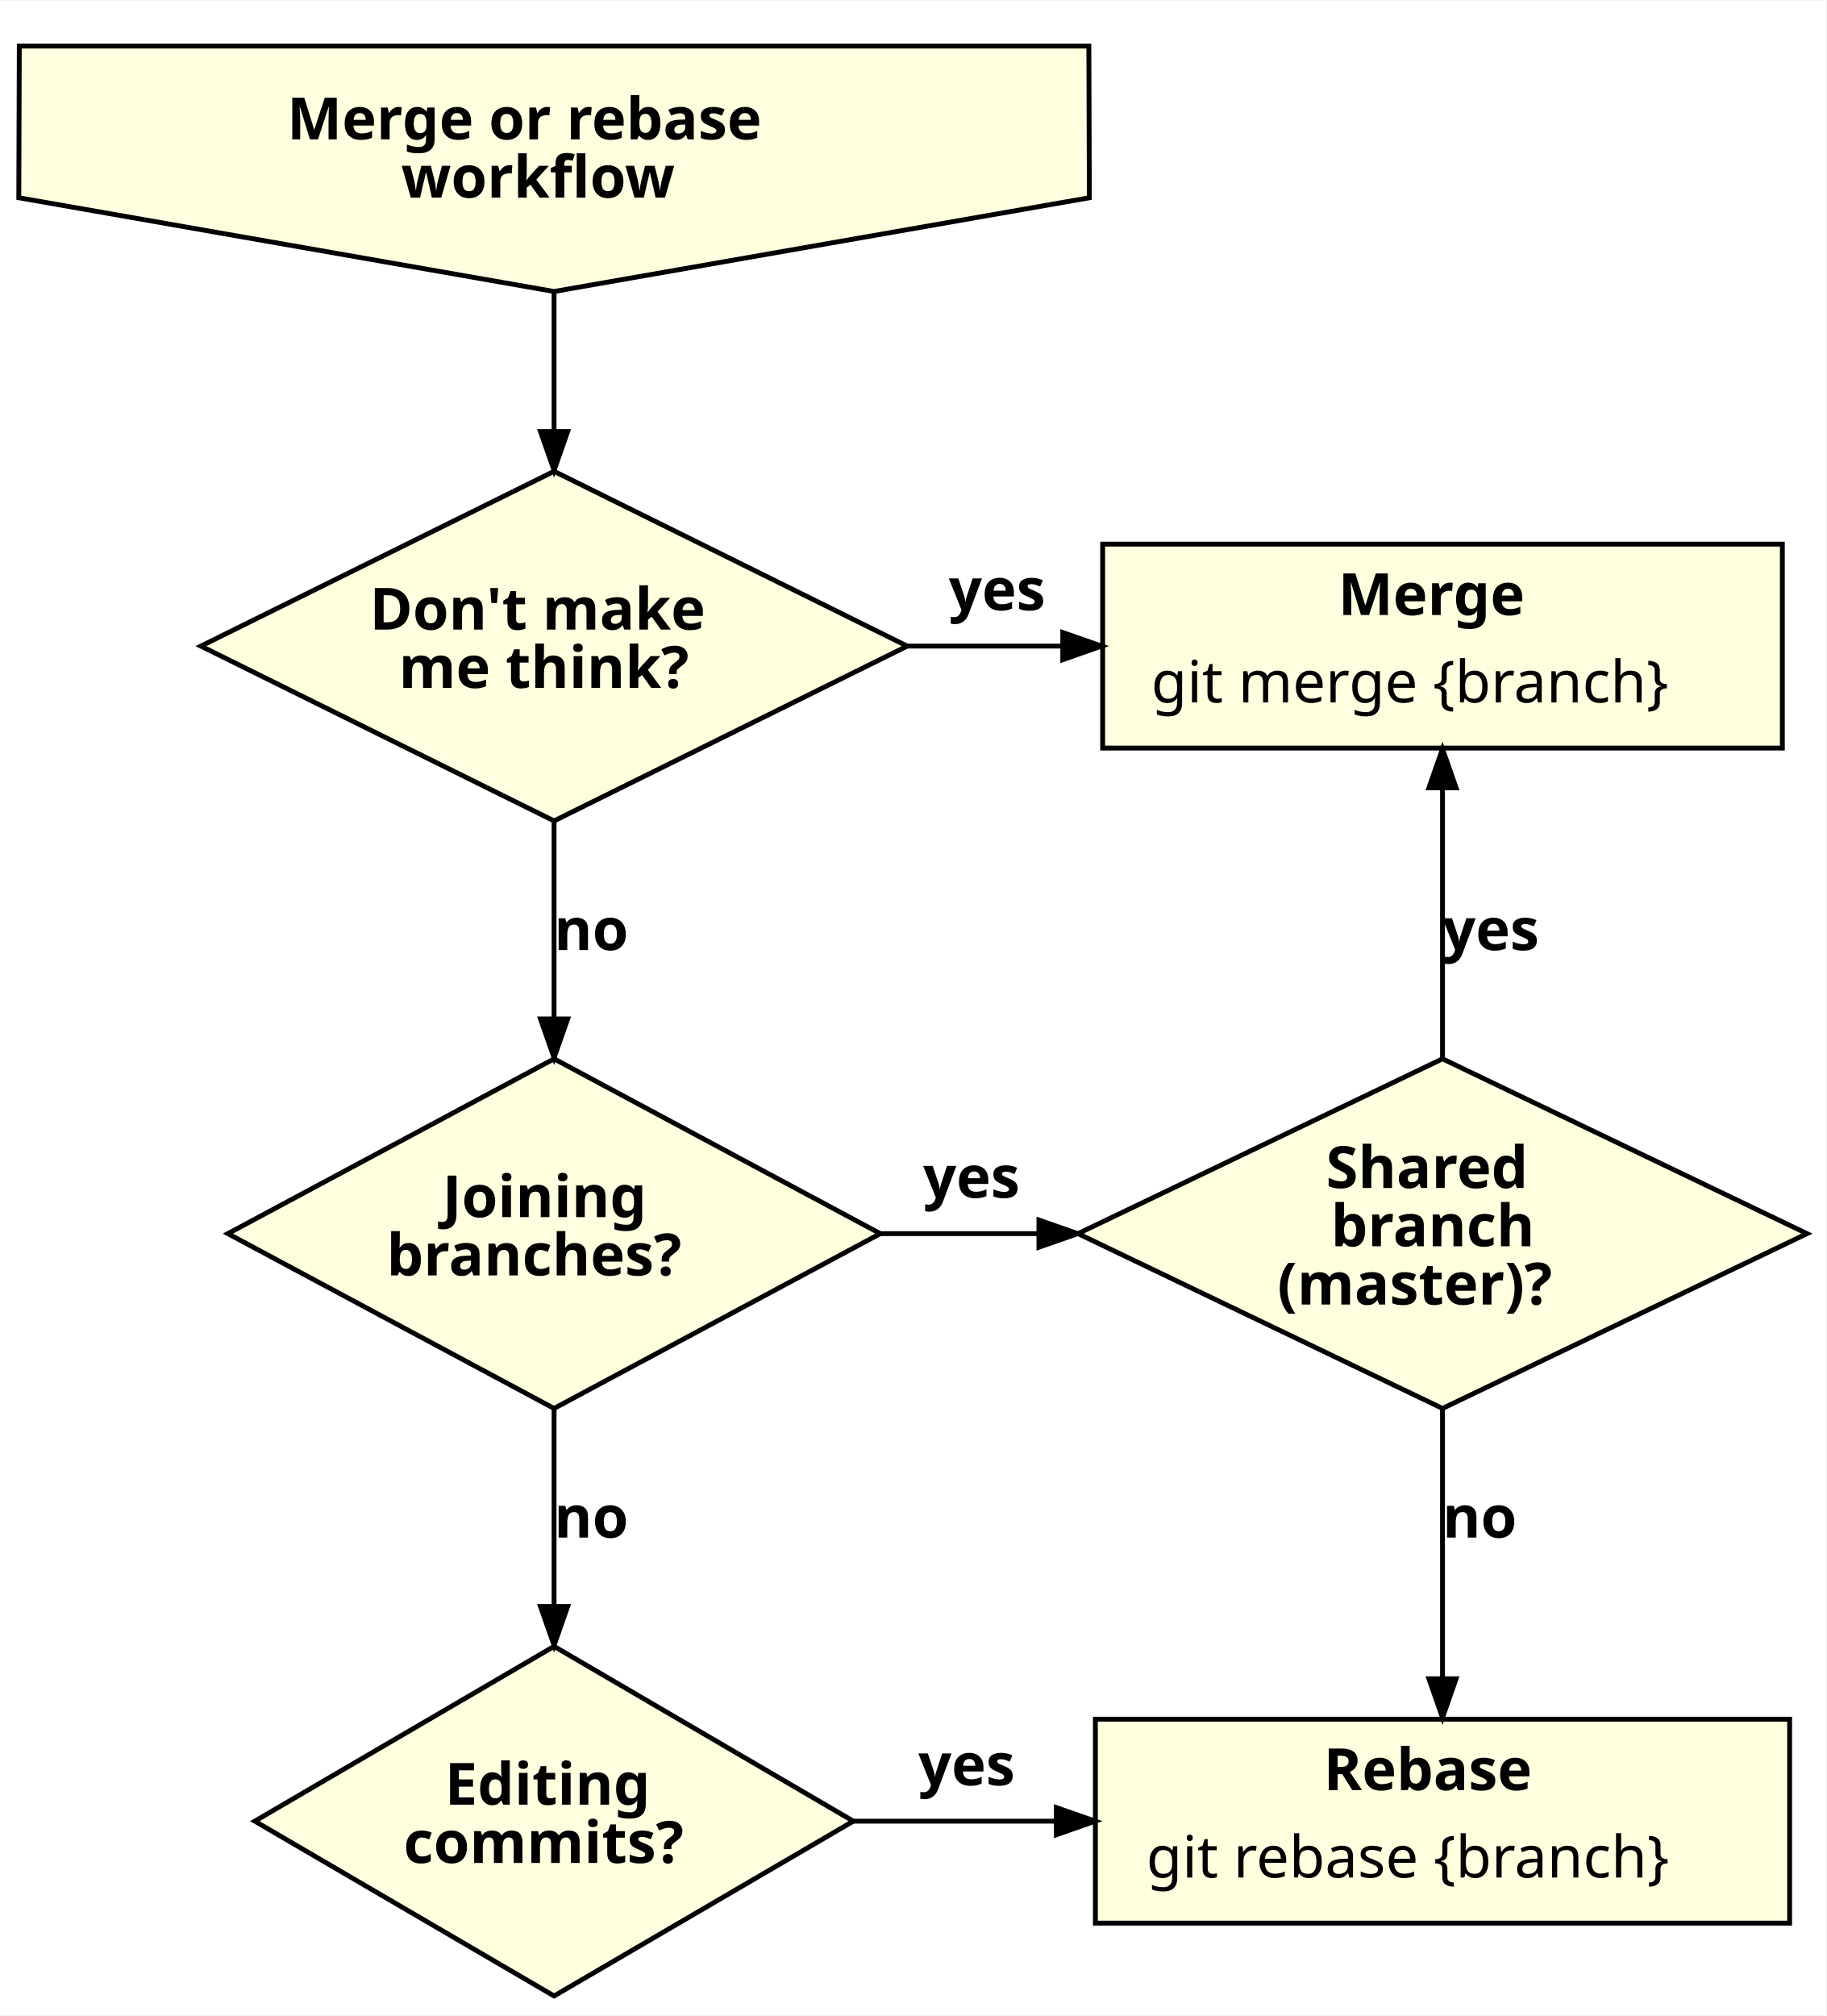
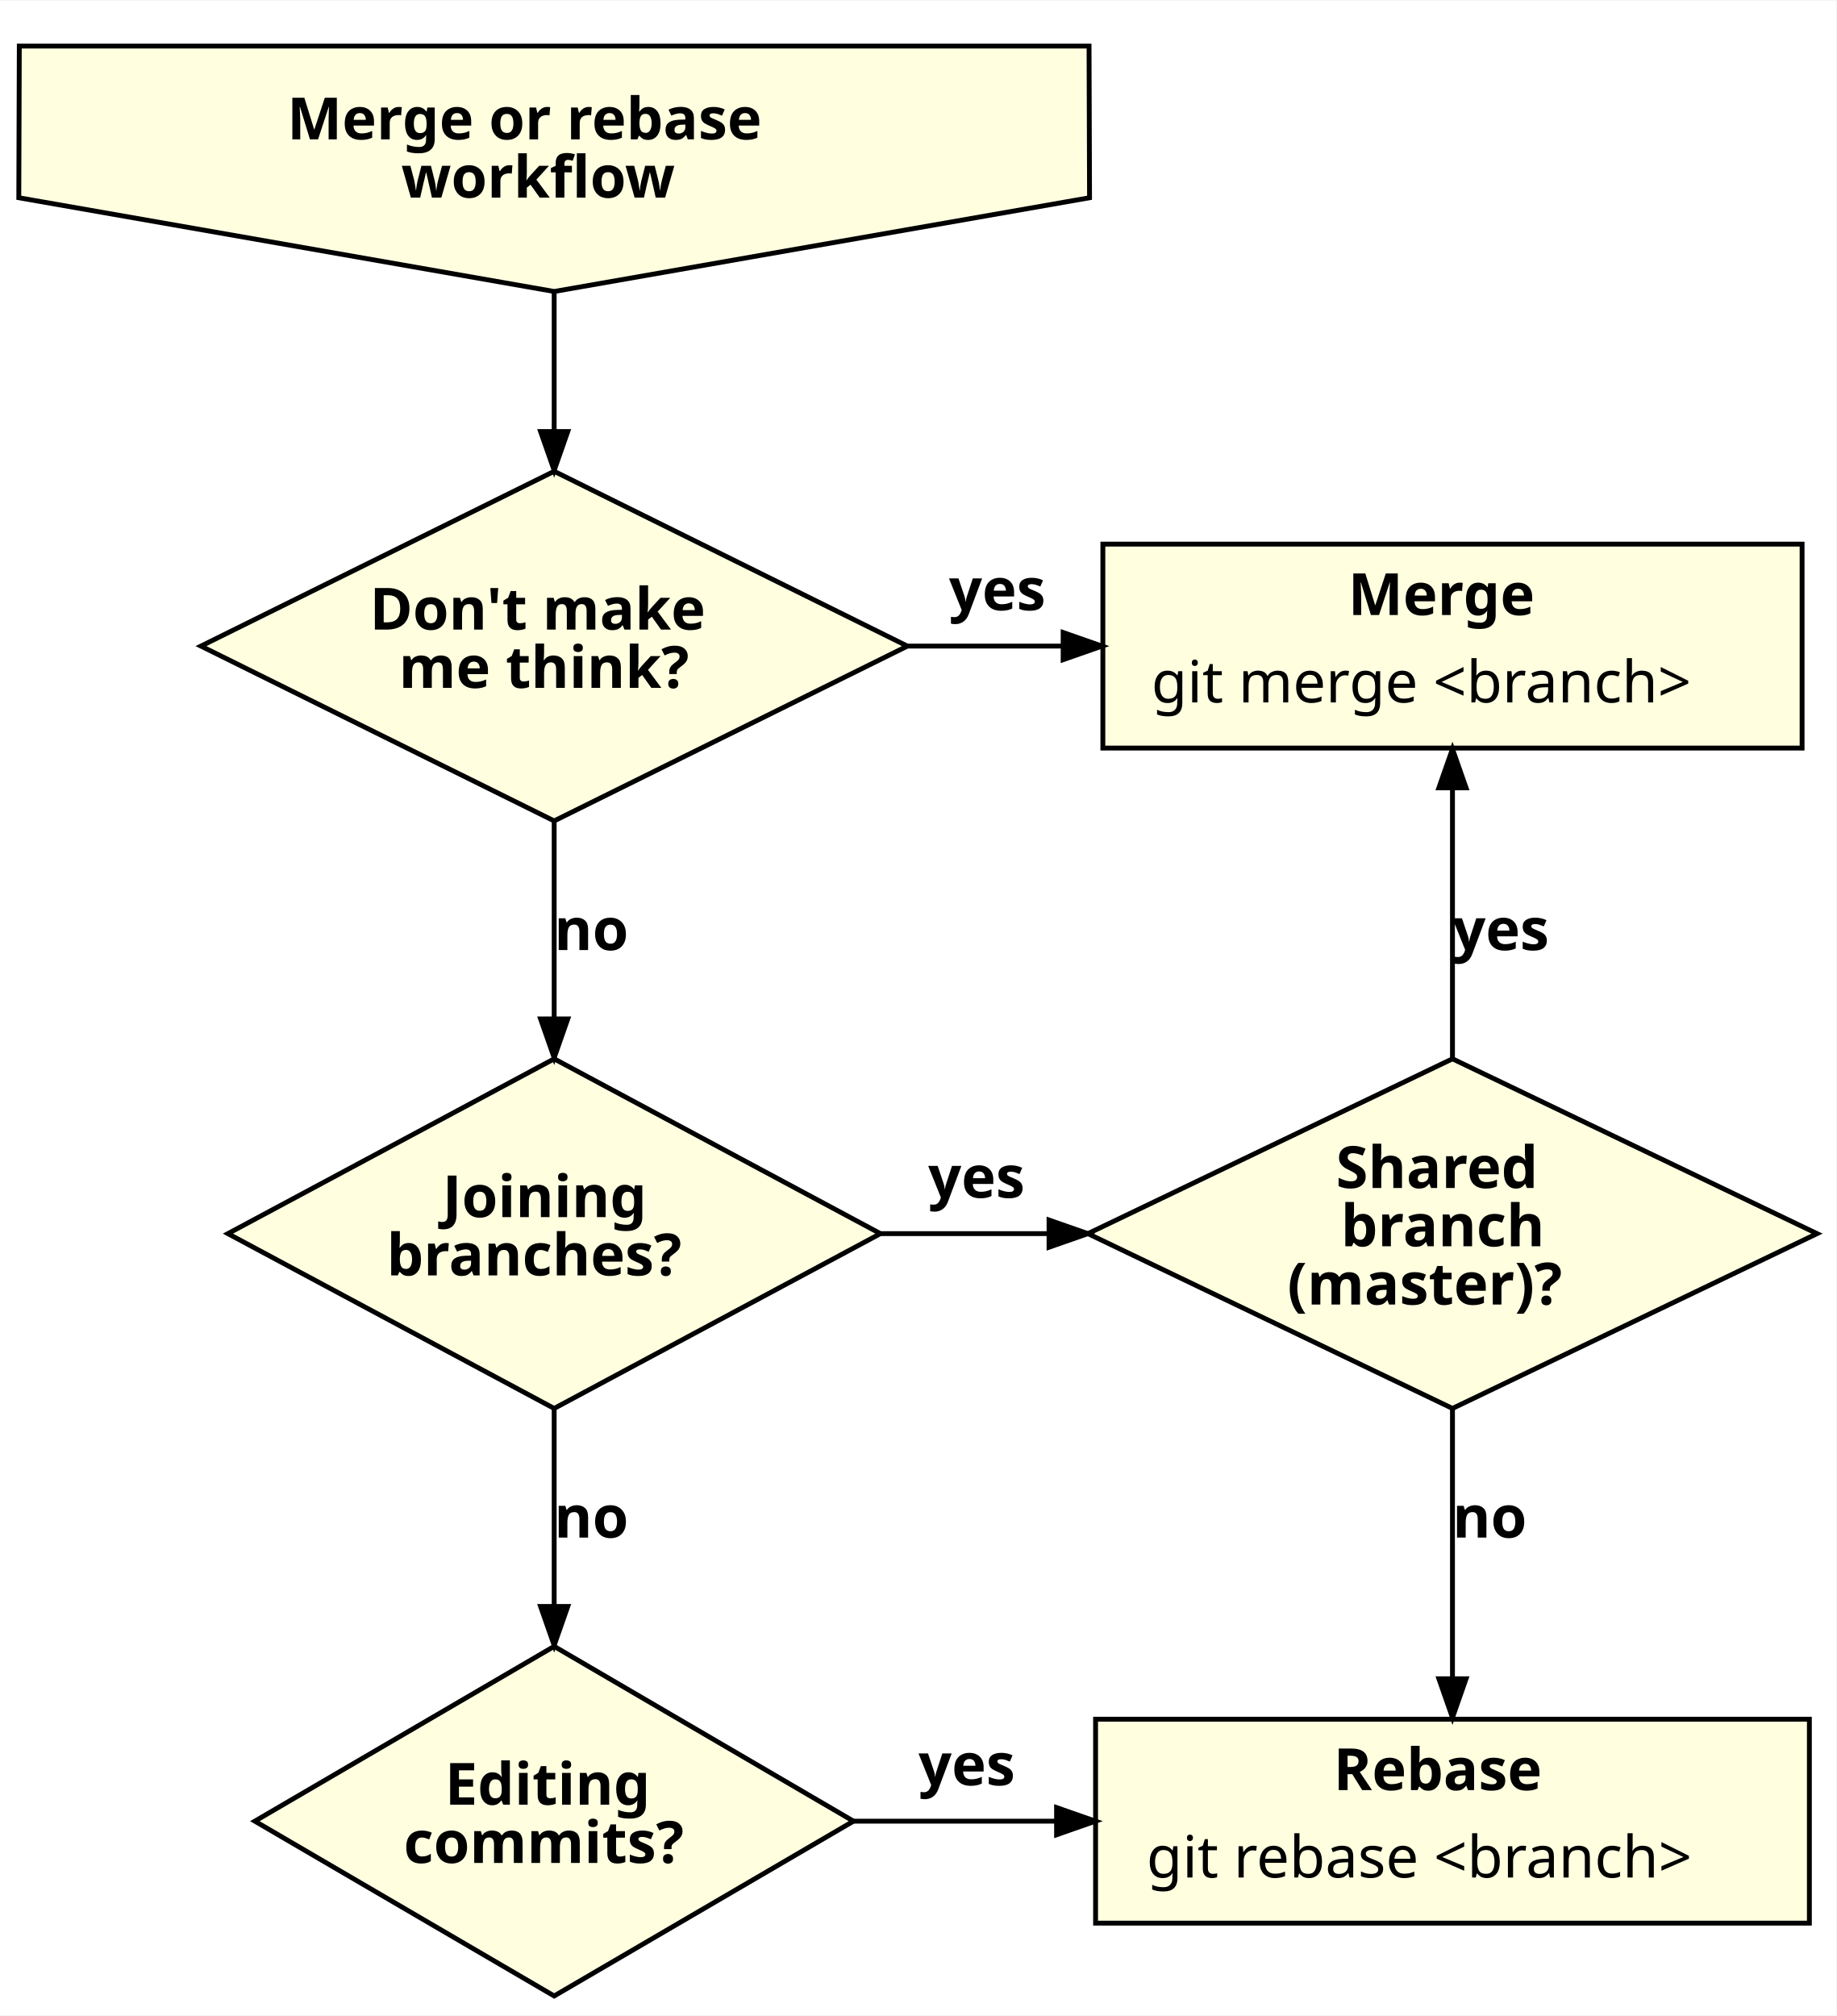
- <svg xmlns="http://www.w3.org/2000/svg" width="376pt" height="415pt" viewBox="0.00 0.00 376.17 414.94">
+ <svg xmlns="http://www.w3.org/2000/svg" width="378pt" height="415pt" viewBox="0.00 0.00 378.17 414.94">
  <g id="graph0" class="graph" transform="scale(1 1) rotate(0) translate(4 410.938)">
-     <polygon fill="white" stroke="none" points="-4,4 -4,-410.938 372.167,-410.938 372.167,4 -4,4" />
+     <polygon fill="white" stroke="none" points="-4,4 -4,-410.938 374.167,-410.938 374.167,4 -4,4" />
    <g id="node1" class="node">
      <polygon fill="lightyellow" stroke="black" points="-0.128,-370.336 110.128,-351.031 220.384,-370.336 220.281,-401.571 -0.025,-401.571 -0.128,-370.336" />
      <text text-anchor="start" x="55.128" y="-382.369" font-family="Verdana" font-weight="bold" font-size="12.00">Merge or rebase</text>
      <text text-anchor="start" x="78.628" y="-370.369" font-family="Verdana" font-weight="bold" font-size="12.00">workflow</text>
    </g>
    <g id="node4" class="node">
      <polygon fill="lightyellow" stroke="black" points="110.128,-314 37.387,-278 110.128,-242 182.869,-278 110.128,-314" />
      <text text-anchor="start" x="72.128" y="-281.4" font-family="Verdana" font-weight="bold" font-size="12.00">Don't make</text>
      <text text-anchor="start" x="78.128" y="-269.4" font-family="Verdana" font-weight="bold" font-size="12.00">me think?</text>
    </g>
    <g id="edge1" class="edge">
      <path fill="none" stroke="black" d="M110.128,-350.925C110.128,-342.072 110.128,-332.003 110.128,-322.261" />
      <polygon fill="black" stroke="black" points="112.928,-322.189 110.128,-314.189 107.328,-322.189 112.928,-322.189" />
    </g>
    <g id="node2" class="node">
      <polygon fill="lightyellow" stroke="black" points="110.128,-193 42.938,-157 110.128,-121 177.318,-157 110.128,-193" />
      <text text-anchor="start" x="87.128" y="-160.4" font-family="Verdana" font-weight="bold" font-size="12.00">Joining</text>
      <text text-anchor="start" x="75.628" y="-148.4" font-family="Verdana" font-weight="bold" font-size="12.00">branches?</text>
    </g>
    <g id="node3" class="node">
      <polygon fill="lightyellow" stroke="black" points="110.128,-72 48.489,-36 110.128,-7.10543e-015 171.767,-36 110.128,-72" />
      <text text-anchor="start" x="87.628" y="-39.4" font-family="Verdana" font-weight="bold" font-size="12.00">Editing</text>
      <text text-anchor="start" x="79.128" y="-27.4" font-family="Verdana" font-weight="bold" font-size="12.00">commits?</text>
    </g>
    <g id="edge4" class="edge">
      <path fill="none" stroke="black" d="M110.128,-120.94C110.128,-108.222 110.128,-93.701 110.128,-80.354" />
      <polygon fill="black" stroke="black" points="112.928,-80.221 110.128,-72.221 107.328,-80.221 112.928,-80.221" />
      <text text-anchor="start" x="110.128" y="-94.4" font-family="Verdana" font-weight="bold" font-size="12.00">   no</text>
    </g>
    <g id="node5" class="node">
-       <polygon fill="lightyellow" stroke="black" points="293.128,-193 218.049,-157 293.128,-121 368.207,-157 293.128,-193" />
-       <text text-anchor="start" x="269.128" y="-166.4" font-family="Verdana" font-weight="bold" font-size="12.00">Shared</text>
-       <text text-anchor="start" x="270.128" y="-154.4" font-family="Verdana" font-weight="bold" font-size="12.00">branch</text>
-       <text text-anchor="start" x="259.128" y="-142.4" font-family="Verdana" font-weight="bold" font-size="12.00">(master)?</text>
+       <polygon fill="lightyellow" stroke="black" points="295.128,-193 220.049,-157 295.128,-121 370.207,-157 295.128,-193" />
+       <text text-anchor="start" x="271.128" y="-166.4" font-family="Verdana" font-weight="bold" font-size="12.00">Shared</text>
+       <text text-anchor="start" x="272.128" y="-154.4" font-family="Verdana" font-weight="bold" font-size="12.00">branch</text>
+       <text text-anchor="start" x="261.128" y="-142.4" font-family="Verdana" font-weight="bold" font-size="12.00">(master)?</text>
    </g>
    <g id="edge5" class="edge">
-       <path fill="none" stroke="black" d="M177.231,-157C187.799,-157 198.834,-157 209.716,-157" />
-       <polygon fill="black" stroke="black" points="209.998,-159.8 217.998,-157 209.998,-154.2 209.998,-159.8" />
-       <text text-anchor="start" x="186.156" y="-164.4" font-family="Verdana" font-weight="bold" font-size="12.00">yes</text>
+       <path fill="none" stroke="black" d="M177.441,-157C188.581,-157 200.248,-157 211.727,-157" />
+       <polygon fill="black" stroke="black" points="212.042,-159.8 220.042,-157 212.042,-154.2 212.042,-159.8" />
+       <text text-anchor="start" x="187.156" y="-164.4" font-family="Verdana" font-weight="bold" font-size="12.00">yes</text>
    </g>
    <g id="node6" class="node">
-       <polygon fill="lightyellow" stroke="black" points="364.628,-57 221.628,-57 221.628,-15 364.628,-15 364.628,-57" />
-       <text text-anchor="start" x="268.628" y="-42.4" font-family="Verdana" font-weight="bold" font-size="12.00">Rebase</text>
-       <text text-anchor="start" x="232.128" y="-24.4" font-family="Verdana" font-size="12.00">git rebase {branch}</text>
+       <polygon fill="lightyellow" stroke="black" points="368.628,-57 221.628,-57 221.628,-15 368.628,-15 368.628,-57" />
+       <text text-anchor="start" x="270.628" y="-42.4" font-family="Verdana" font-weight="bold" font-size="12.00">Rebase</text>
+       <text text-anchor="start" x="232.128" y="-24.4" font-family="Verdana" font-size="12.00">git rebase &lt;branch&gt;</text>
    </g>
    <g id="edge6" class="edge">
-       <path fill="none" stroke="black" d="M171.828,-36C185.186,-36 199.495,-36 213.433,-36" />
-       <polygon fill="black" stroke="black" points="213.586,-38.8 221.586,-36 213.586,-33.2 213.586,-38.8" />
+       <path fill="none" stroke="black" d="M171.73,-36C185.086,-36 199.412,-36 213.405,-36" />
+       <polygon fill="black" stroke="black" points="213.596,-38.8 221.596,-36 213.596,-33.2 213.596,-38.8" />
      <text text-anchor="start" x="185.163" y="-43.4" font-family="Verdana" font-weight="bold" font-size="12.00">yes</text>
    </g>
    <g id="edge3" class="edge">
      <path fill="none" stroke="black" d="M110.128,-241.94C110.128,-229.222 110.128,-214.701 110.128,-201.354" />
      <polygon fill="black" stroke="black" points="112.928,-201.221 110.128,-193.221 107.328,-201.221 112.928,-201.221" />
      <text text-anchor="start" x="110.128" y="-215.4" font-family="Verdana" font-weight="bold" font-size="12.00">   no</text>
    </g>
    <g id="node7" class="node">
-       <polygon fill="lightyellow" stroke="black" points="363.128,-299 223.128,-299 223.128,-257 363.128,-257 363.128,-299" />
-       <text text-anchor="start" x="271.628" y="-284.4" font-family="Verdana" font-weight="bold" font-size="12.00">Merge</text>
-       <text text-anchor="start" x="233.128" y="-266.4" font-family="Verdana" font-size="12.00">git merge {branch}</text>
+       <polygon fill="lightyellow" stroke="black" points="367.128,-299 223.128,-299 223.128,-257 367.128,-257 367.128,-299" />
+       <text text-anchor="start" x="273.628" y="-284.4" font-family="Verdana" font-weight="bold" font-size="12.00">Merge</text>
+       <text text-anchor="start" x="233.128" y="-266.4" font-family="Verdana" font-size="12.00">git merge &lt;branch&gt;</text>
    </g>
    <g id="edge2" class="edge">
-       <path fill="none" stroke="black" d="M182.98,-278C193.465,-278 204.29,-278 214.874,-278" />
-       <polygon fill="black" stroke="black" points="214.911,-280.8 222.911,-278 214.911,-275.2 214.911,-280.8" />
+       <path fill="none" stroke="black" d="M182.979,-278C193.454,-278 204.281,-278 214.889,-278" />
+       <polygon fill="black" stroke="black" points="214.949,-280.8 222.949,-278 214.949,-275.2 214.949,-280.8" />
      <text text-anchor="start" x="191.438" y="-285.4" font-family="Verdana" font-weight="bold" font-size="12.00">yes</text>
    </g>
    <g id="edge8" class="edge">
-       <path fill="none" stroke="black" d="M293.128,-120.94C293.128,-103.308 293.128,-82.212 293.128,-65.579" />
-       <polygon fill="black" stroke="black" points="295.928,-65.33 293.128,-57.33 290.328,-65.33 295.928,-65.33" />
-       <text text-anchor="start" x="293.128" y="-94.4" font-family="Verdana" font-weight="bold" font-size="12.00">   no</text>
+       <path fill="none" stroke="black" d="M295.128,-120.94C295.128,-103.308 295.128,-82.212 295.128,-65.579" />
+       <polygon fill="black" stroke="black" points="297.928,-65.33 295.128,-57.33 292.328,-65.33 297.928,-65.33" />
+       <text text-anchor="start" x="295.128" y="-94.4" font-family="Verdana" font-weight="bold" font-size="12.00">   no</text>
    </g>
    <g id="edge7" class="edge">
-       <path fill="none" stroke="black" d="M293.128,-193.244C293.128,-210.895 293.128,-231.983 293.128,-248.584" />
-       <polygon fill="black" stroke="black" points="290.328,-248.813 293.128,-256.813 295.928,-248.813 290.328,-248.813" />
-       <text text-anchor="start" x="293.128" y="-215.4" font-family="Verdana" font-weight="bold" font-size="12.00">   yes</text>
+       <path fill="none" stroke="black" d="M295.128,-193.244C295.128,-210.895 295.128,-231.983 295.128,-248.584" />
+       <polygon fill="black" stroke="black" points="292.328,-248.813 295.128,-256.813 297.928,-248.813 292.328,-248.813" />
+       <text text-anchor="start" x="295.128" y="-215.4" font-family="Verdana" font-weight="bold" font-size="12.00">   yes</text>
    </g>
  </g>
</svg>
